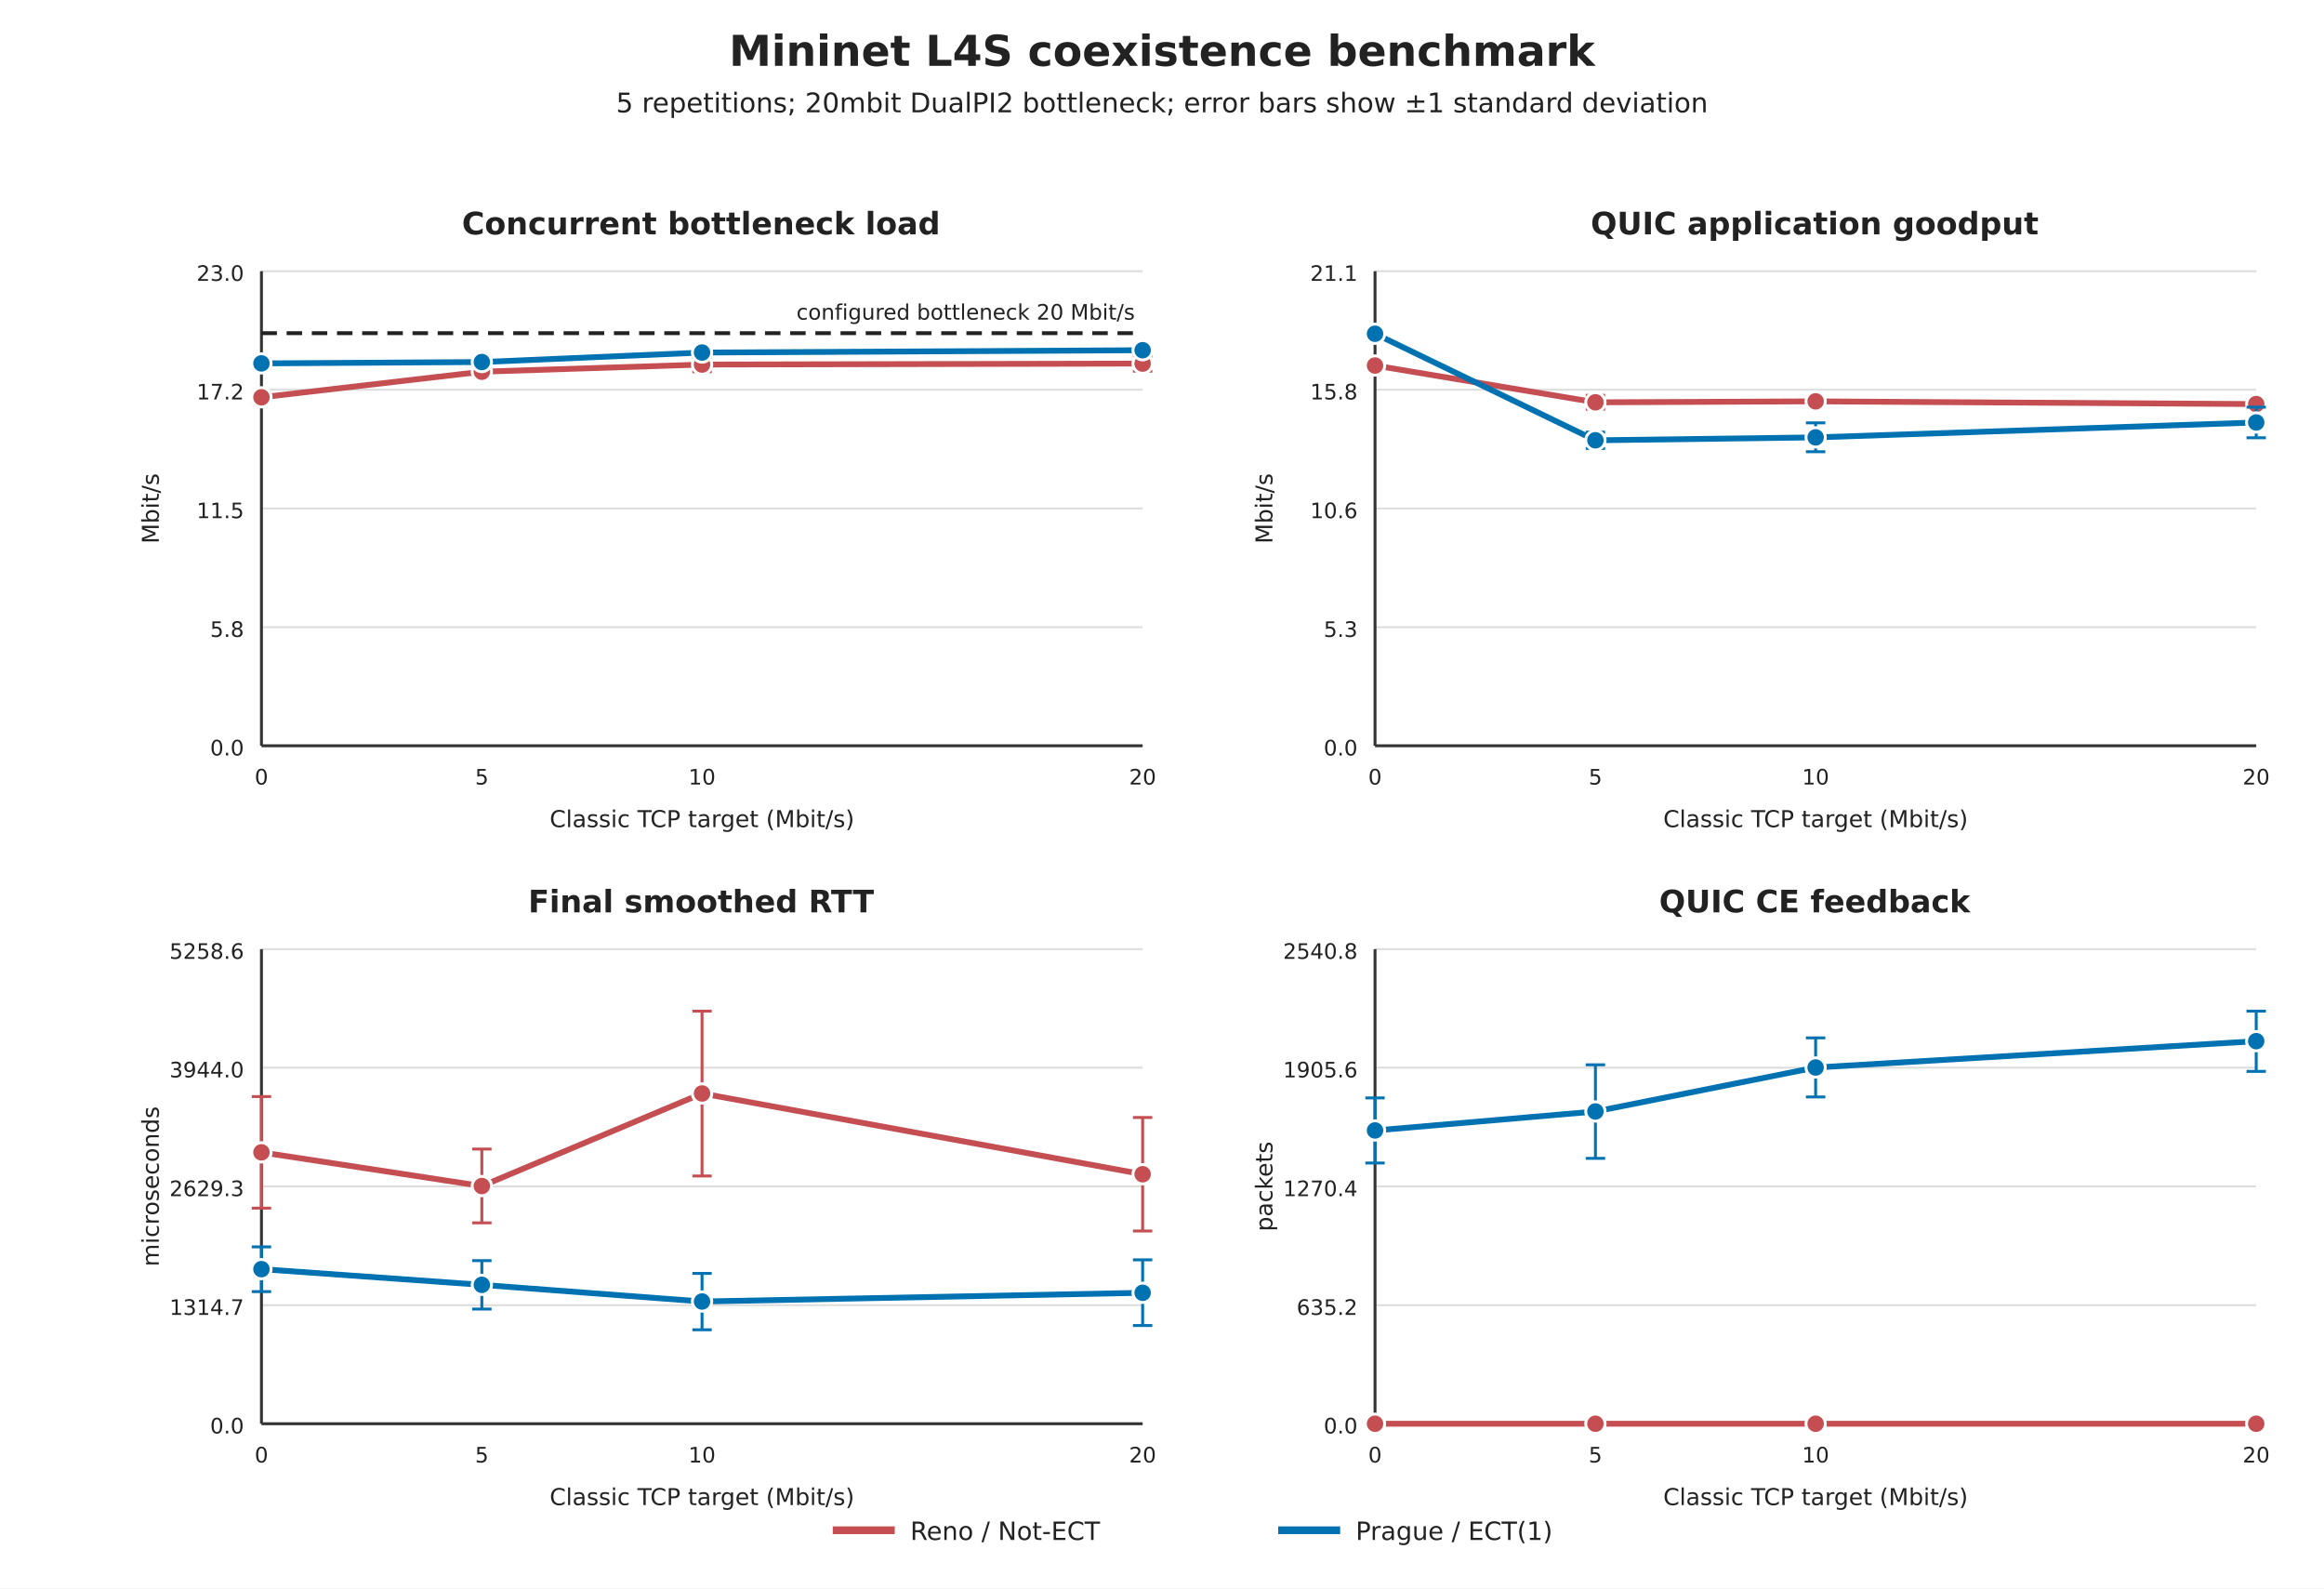
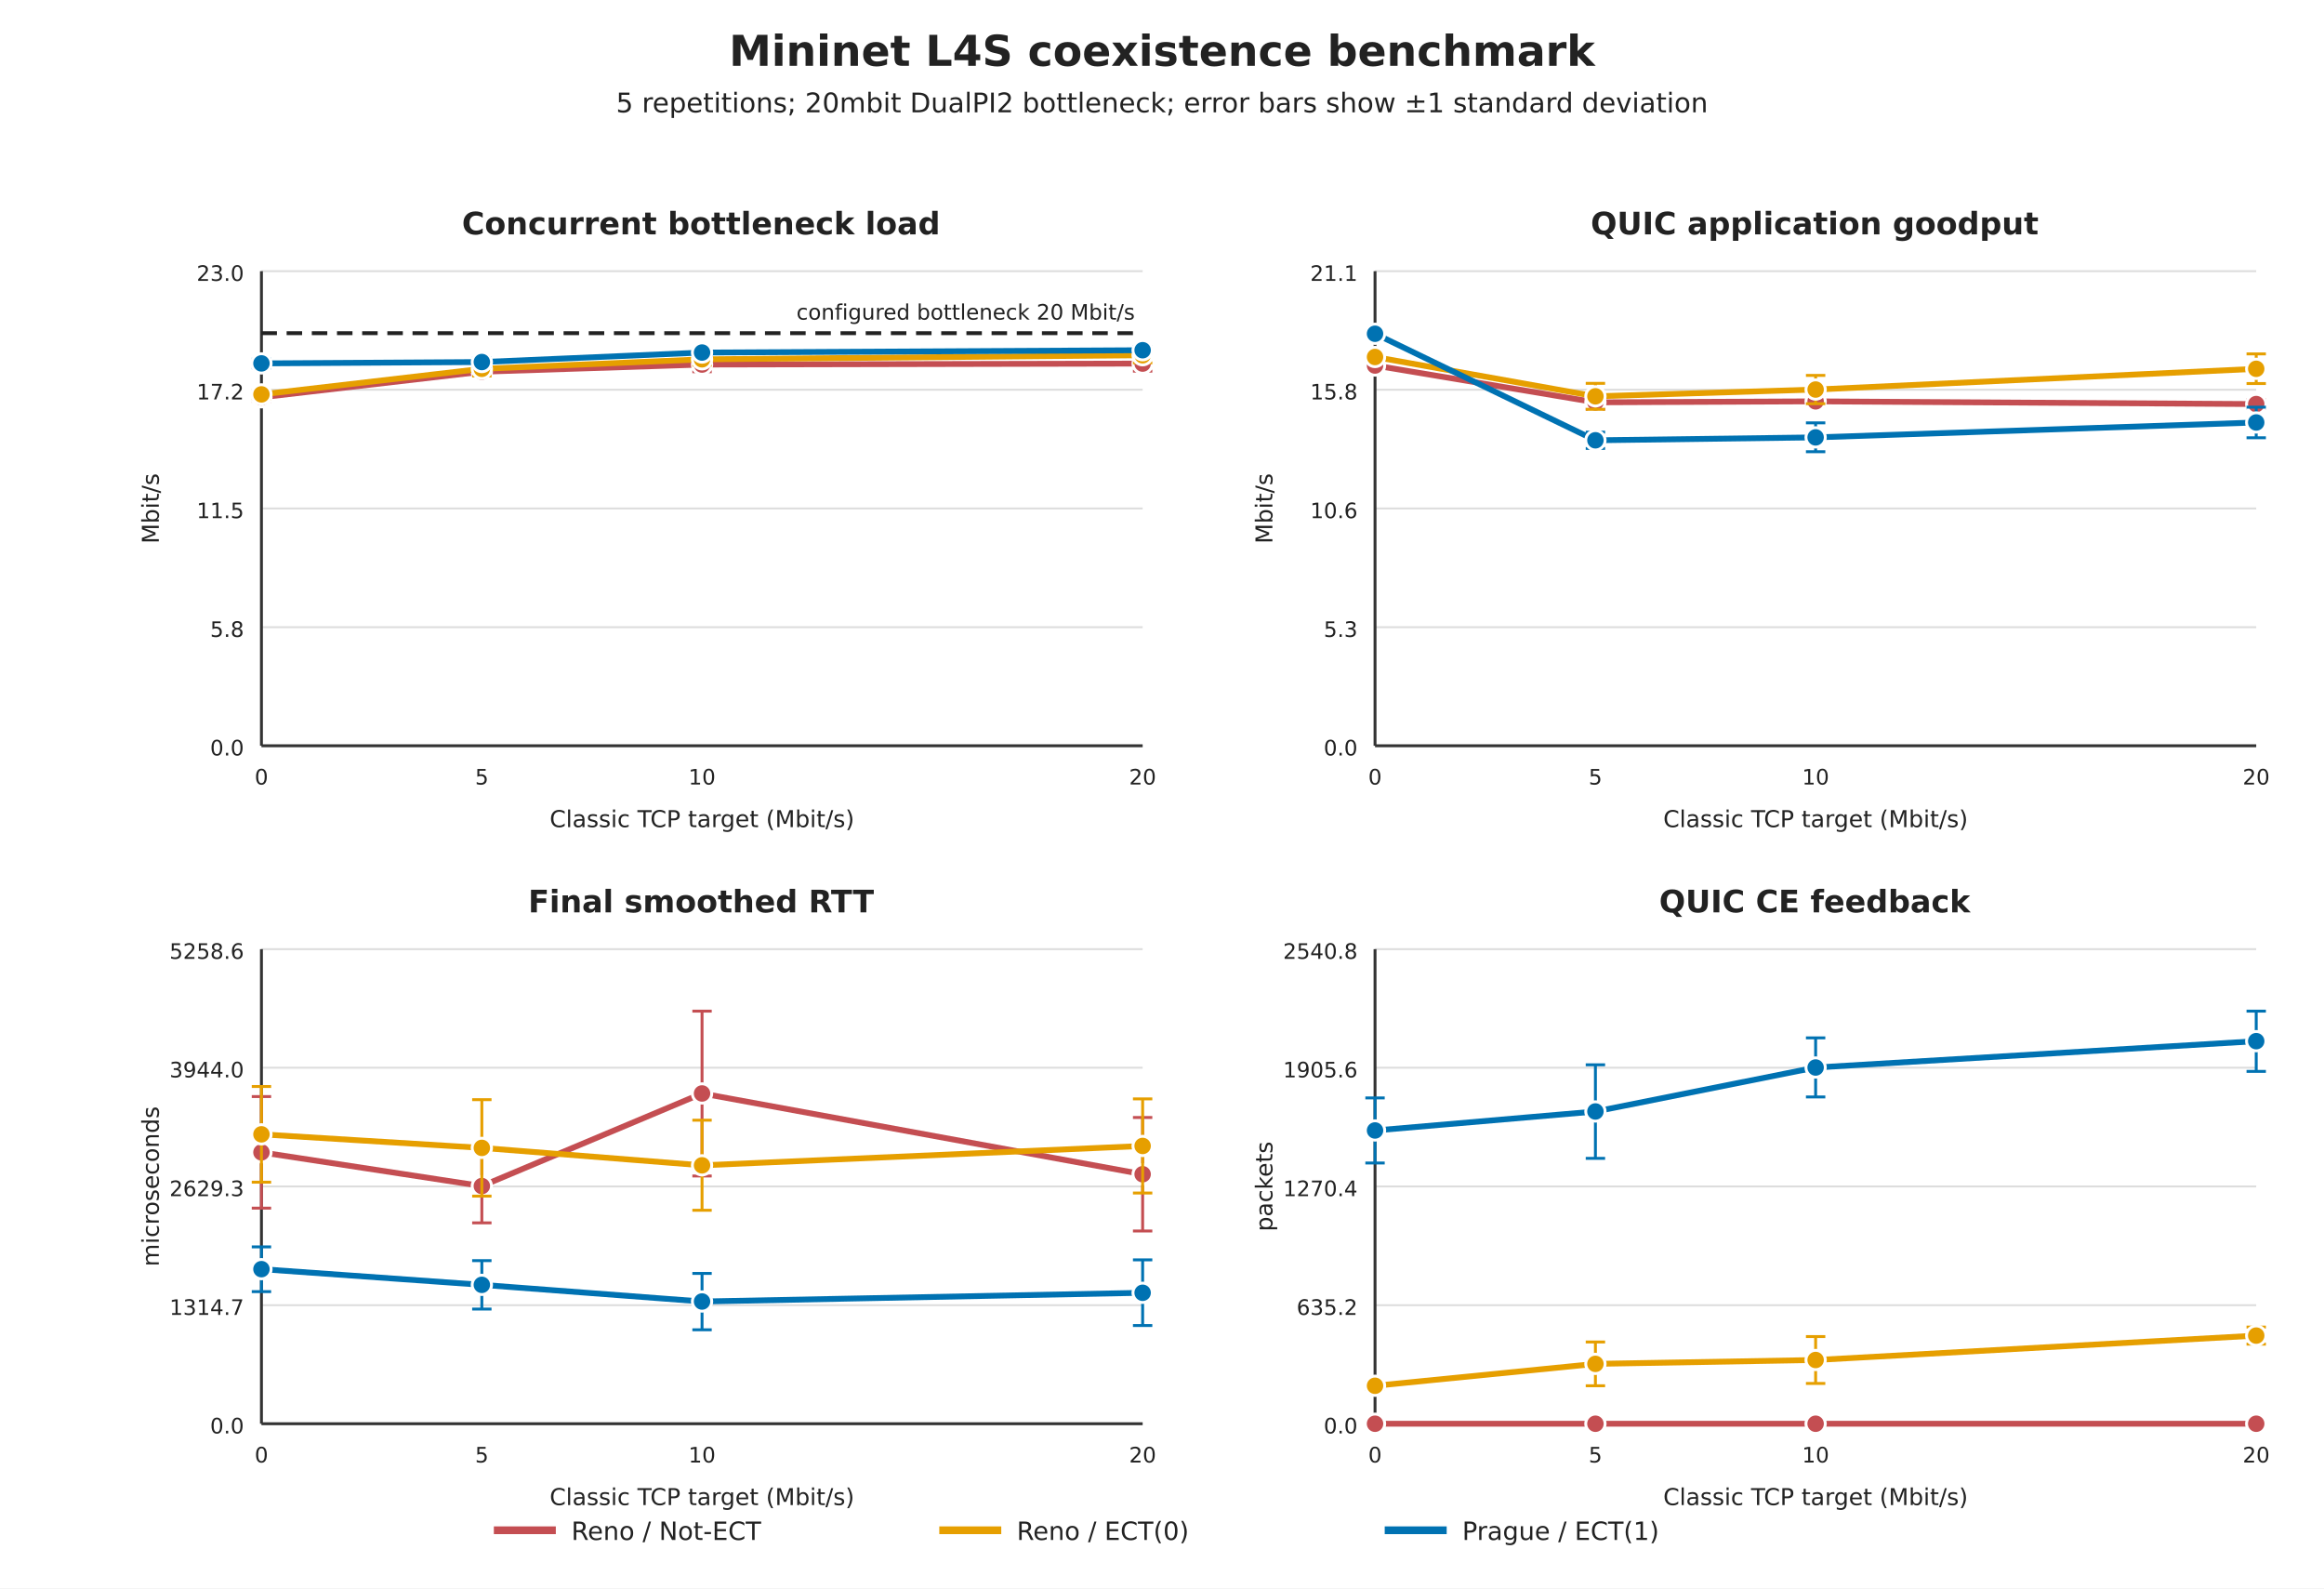
<svg xmlns="http://www.w3.org/2000/svg" width="1200" height="820" viewBox="0 0 1200 820">
  <rect width="100%" height="100%" fill="white" />
  <style>text{font-family:DejaVu Sans,Arial,sans-serif;fill:#222}.grid{stroke:#ddd;stroke-width:1}.axis{stroke:#333;stroke-width:1.5}.series{fill:none;stroke-width:3}.error{stroke-width:1.5}.point{stroke:white;stroke-width:1.5}</style>
  <text x="600" y="34" text-anchor="middle" font-size="22" font-weight="bold">Mininet L4S coexistence benchmark</text>
  <text x="600" y="58" text-anchor="middle" font-size="14">5 repetitions; 20mbit DualPI2 bottleneck; error bars show ±1 standard deviation</text>
  <text x="362" y="121" text-anchor="middle" font-size="16" font-weight="bold">Concurrent bottleneck load</text>
  <line class="grid" x1="135" y1="385.0" x2="590" y2="385.0" />
  <text x="126" y="390.0" text-anchor="end" font-size="11">0.0</text>
  <line class="grid" x1="135" y1="323.8" x2="590" y2="323.8" />
  <text x="126" y="328.8" text-anchor="end" font-size="11">5.8</text>
  <line class="grid" x1="135" y1="262.5" x2="590" y2="262.5" />
  <text x="126" y="267.5" text-anchor="end" font-size="11">11.5</text>
  <line class="grid" x1="135" y1="201.2" x2="590" y2="201.2" />
  <text x="126" y="206.2" text-anchor="end" font-size="11">17.2</text>
  <line class="grid" x1="135" y1="140.0" x2="590" y2="140.0" />
  <text x="126" y="145.0" text-anchor="end" font-size="11">23.0</text>
  <line class="axis" x1="135" y1="140" x2="135" y2="385" />
  <line class="axis" x1="135" y1="385" x2="590" y2="385" />
  <text x="82" y="262.5" transform="rotate(-90 82 262.5)" text-anchor="middle" font-size="12">Mbit/s</text>
  <text x="362.5" y="427" text-anchor="middle" font-size="12">Classic TCP target (Mbit/s)</text>
  <text x="135.0" y="405" text-anchor="middle" font-size="11">0</text>
  <text x="248.8" y="405" text-anchor="middle" font-size="11">5</text>
  <text x="362.5" y="405" text-anchor="middle" font-size="11">10</text>
  <text x="590.0" y="405" text-anchor="middle" font-size="11">20</text>
  <line x1="135" y1="172.0" x2="590" y2="172.0" stroke="#222" stroke-width="2" stroke-dasharray="8 5" />
  <text x="586" y="165.0" text-anchor="end" font-size="11">configured bottleneck 20 Mbit/s</text>
  <polyline class="series" stroke="#c44e52" points="135.0,205.1 248.8,191.9 362.5,188.2 590.0,187.7" />
  <line class="error" stroke="#c44e52" x1="135.0" y1="207.2" x2="135.0" y2="203.0" />
  <line class="error" stroke="#c44e52" x1="130.0" y1="207.2" x2="140.0" y2="207.2" />
  <line class="error" stroke="#c44e52" x1="130.0" y1="203.0" x2="140.0" y2="203.0" />
  <circle class="point" cx="135.0" cy="205.1" r="5" fill="#c44e52" />
  <line class="error" stroke="#c44e52" x1="248.8" y1="194.0" x2="248.8" y2="189.8" />
  <line class="error" stroke="#c44e52" x1="243.8" y1="194.0" x2="253.8" y2="194.0" />
  <line class="error" stroke="#c44e52" x1="243.8" y1="189.8" x2="253.8" y2="189.8" />
  <circle class="point" cx="248.8" cy="191.9" r="5" fill="#c44e52" />
  <line class="error" stroke="#c44e52" x1="362.5" y1="191.9" x2="362.5" y2="184.5" />
  <line class="error" stroke="#c44e52" x1="357.5" y1="191.9" x2="367.5" y2="191.9" />
  <line class="error" stroke="#c44e52" x1="357.5" y1="184.5" x2="367.5" y2="184.5" />
  <circle class="point" cx="362.5" cy="188.2" r="5" fill="#c44e52" />
  <line class="error" stroke="#c44e52" x1="590.0" y1="191.6" x2="590.0" y2="183.8" />
  <line class="error" stroke="#c44e52" x1="585.0" y1="191.6" x2="595.0" y2="191.6" />
  <line class="error" stroke="#c44e52" x1="585.0" y1="183.8" x2="595.0" y2="183.8" />
  <circle class="point" cx="590.0" cy="187.7" r="5" fill="#c44e52" />
+   <polyline class="series" stroke="#e69f00" points="135.0,203.6 248.8,190.4 362.5,185.5 590.0,183.4" />
+   <line class="error" stroke="#e69f00" x1="135.0" y1="205.8" x2="135.0" y2="201.5" />
+   <line class="error" stroke="#e69f00" x1="130.0" y1="205.8" x2="140.0" y2="205.8" />
+   <line class="error" stroke="#e69f00" x1="130.0" y1="201.5" x2="140.0" y2="201.5" />
+   <circle class="point" cx="135.0" cy="203.6" r="5" fill="#e69f00" />
+   <line class="error" stroke="#e69f00" x1="248.8" y1="194.1" x2="248.8" y2="186.8" />
+   <line class="error" stroke="#e69f00" x1="243.8" y1="194.1" x2="253.8" y2="194.1" />
+   <line class="error" stroke="#e69f00" x1="243.8" y1="186.8" x2="253.8" y2="186.8" />
+   <circle class="point" cx="248.8" cy="190.4" r="5" fill="#e69f00" />
+   <line class="error" stroke="#e69f00" x1="362.5" y1="188.5" x2="362.5" y2="182.5" />
+   <line class="error" stroke="#e69f00" x1="357.5" y1="188.5" x2="367.5" y2="188.5" />
+   <line class="error" stroke="#e69f00" x1="357.5" y1="182.5" x2="367.5" y2="182.5" />
+   <circle class="point" cx="362.5" cy="185.5" r="5" fill="#e69f00" />
+   <line class="error" stroke="#e69f00" x1="590.0" y1="187.3" x2="590.0" y2="179.5" />
+   <line class="error" stroke="#e69f00" x1="585.0" y1="187.3" x2="595.0" y2="187.3" />
+   <line class="error" stroke="#e69f00" x1="585.0" y1="179.5" x2="595.0" y2="179.5" />
+   <circle class="point" cx="590.0" cy="183.4" r="5" fill="#e69f00" />
  <polyline class="series" stroke="#0072b2" points="135.0,187.6 248.8,186.9 362.5,182.0 590.0,180.8" />
  <line class="error" stroke="#0072b2" x1="135.0" y1="189.9" x2="135.0" y2="185.4" />
  <line class="error" stroke="#0072b2" x1="130.0" y1="189.9" x2="140.0" y2="189.9" />
  <line class="error" stroke="#0072b2" x1="130.0" y1="185.4" x2="140.0" y2="185.4" />
  <circle class="point" cx="135.0" cy="187.6" r="5" fill="#0072b2" />
  <line class="error" stroke="#0072b2" x1="248.8" y1="189.0" x2="248.8" y2="184.8" />
  <line class="error" stroke="#0072b2" x1="243.8" y1="189.0" x2="253.8" y2="189.0" />
  <line class="error" stroke="#0072b2" x1="243.8" y1="184.8" x2="253.8" y2="184.8" />
  <circle class="point" cx="248.8" cy="186.9" r="5" fill="#0072b2" />
  <line class="error" stroke="#0072b2" x1="362.5" y1="183.7" x2="362.5" y2="180.3" />
  <line class="error" stroke="#0072b2" x1="357.5" y1="183.7" x2="367.5" y2="183.7" />
  <line class="error" stroke="#0072b2" x1="357.5" y1="180.3" x2="367.5" y2="180.3" />
  <circle class="point" cx="362.5" cy="182.0" r="5" fill="#0072b2" />
  <line class="error" stroke="#0072b2" x1="590.0" y1="182.6" x2="590.0" y2="178.9" />
  <line class="error" stroke="#0072b2" x1="585.0" y1="182.6" x2="595.0" y2="182.6" />
  <line class="error" stroke="#0072b2" x1="585.0" y1="178.9" x2="595.0" y2="178.9" />
  <circle class="point" cx="590.0" cy="180.8" r="5" fill="#0072b2" />
  <text x="937" y="121" text-anchor="middle" font-size="16" font-weight="bold">QUIC application goodput</text>
  <line class="grid" x1="710" y1="385.0" x2="1165" y2="385.0" />
  <text x="701" y="390.0" text-anchor="end" font-size="11">0.0</text>
  <line class="grid" x1="710" y1="323.8" x2="1165" y2="323.8" />
  <text x="701" y="328.8" text-anchor="end" font-size="11">5.3</text>
  <line class="grid" x1="710" y1="262.5" x2="1165" y2="262.5" />
  <text x="701" y="267.5" text-anchor="end" font-size="11">10.6</text>
  <line class="grid" x1="710" y1="201.2" x2="1165" y2="201.2" />
  <text x="701" y="206.2" text-anchor="end" font-size="11">15.8</text>
  <line class="grid" x1="710" y1="140.0" x2="1165" y2="140.0" />
  <text x="701" y="145.0" text-anchor="end" font-size="11">21.1</text>
  <line class="axis" x1="710" y1="140" x2="710" y2="385" />
  <line class="axis" x1="710" y1="385" x2="1165" y2="385" />
  <text x="657" y="262.5" transform="rotate(-90 657 262.5)" text-anchor="middle" font-size="12">Mbit/s</text>
  <text x="937.5" y="427" text-anchor="middle" font-size="12">Classic TCP target (Mbit/s)</text>
  <text x="710.0" y="405" text-anchor="middle" font-size="11">0</text>
  <text x="823.8" y="405" text-anchor="middle" font-size="11">5</text>
  <text x="937.5" y="405" text-anchor="middle" font-size="11">10</text>
  <text x="1165.0" y="405" text-anchor="middle" font-size="11">20</text>
  <polyline class="series" stroke="#c44e52" points="710.0,188.7 823.8,207.7 937.5,207.2 1165.0,208.6" />
  <line class="error" stroke="#c44e52" x1="710.0" y1="189.9" x2="710.0" y2="187.6" />
  <line class="error" stroke="#c44e52" x1="705.0" y1="189.9" x2="715.0" y2="189.9" />
  <line class="error" stroke="#c44e52" x1="705.0" y1="187.6" x2="715.0" y2="187.6" />
  <circle class="point" cx="710.0" cy="188.7" r="5" fill="#c44e52" />
  <line class="error" stroke="#c44e52" x1="823.8" y1="211.2" x2="823.8" y2="204.1" />
  <line class="error" stroke="#c44e52" x1="818.8" y1="211.2" x2="828.8" y2="211.2" />
  <line class="error" stroke="#c44e52" x1="818.8" y1="204.1" x2="828.8" y2="204.1" />
  <circle class="point" cx="823.8" cy="207.7" r="5" fill="#c44e52" />
  <line class="error" stroke="#c44e52" x1="937.5" y1="208.9" x2="937.5" y2="205.5" />
  <line class="error" stroke="#c44e52" x1="932.5" y1="208.9" x2="942.5" y2="208.9" />
  <line class="error" stroke="#c44e52" x1="932.5" y1="205.5" x2="942.5" y2="205.5" />
  <circle class="point" cx="937.5" cy="207.2" r="5" fill="#c44e52" />
  <line class="error" stroke="#c44e52" x1="1165.0" y1="210.7" x2="1165.0" y2="206.4" />
  <line class="error" stroke="#c44e52" x1="1160.0" y1="210.7" x2="1170.0" y2="210.7" />
  <line class="error" stroke="#c44e52" x1="1160.0" y1="206.4" x2="1170.0" y2="206.4" />
  <circle class="point" cx="1165.0" cy="208.6" r="5" fill="#c44e52" />
+   <polyline class="series" stroke="#e69f00" points="710.0,184.3 823.8,204.6 937.5,201.1 1165.0,190.4" />
+   <line class="error" stroke="#e69f00" x1="710.0" y1="185.5" x2="710.0" y2="183.2" />
+   <line class="error" stroke="#e69f00" x1="705.0" y1="185.5" x2="715.0" y2="185.5" />
+   <line class="error" stroke="#e69f00" x1="705.0" y1="183.2" x2="715.0" y2="183.2" />
+   <circle class="point" cx="710.0" cy="184.3" r="5" fill="#e69f00" />
+   <line class="error" stroke="#e69f00" x1="823.8" y1="211.3" x2="823.8" y2="197.9" />
+   <line class="error" stroke="#e69f00" x1="818.8" y1="211.3" x2="828.8" y2="211.3" />
+   <line class="error" stroke="#e69f00" x1="818.8" y1="197.9" x2="828.8" y2="197.9" />
+   <circle class="point" cx="823.8" cy="204.6" r="5" fill="#e69f00" />
+   <line class="error" stroke="#e69f00" x1="937.5" y1="208.4" x2="937.5" y2="193.8" />
+   <line class="error" stroke="#e69f00" x1="932.5" y1="208.4" x2="942.5" y2="208.4" />
+   <line class="error" stroke="#e69f00" x1="932.5" y1="193.8" x2="942.5" y2="193.8" />
+   <circle class="point" cx="937.5" cy="201.1" r="5" fill="#e69f00" />
+   <line class="error" stroke="#e69f00" x1="1165.0" y1="198.0" x2="1165.0" y2="182.7" />
+   <line class="error" stroke="#e69f00" x1="1160.0" y1="198.0" x2="1170.0" y2="198.0" />
+   <line class="error" stroke="#e69f00" x1="1160.0" y1="182.7" x2="1170.0" y2="182.7" />
+   <circle class="point" cx="1165.0" cy="190.4" r="5" fill="#e69f00" />
  <polyline class="series" stroke="#0072b2" points="710.0,172.3 823.8,227.3 937.5,225.8 1165.0,218.1" />
  <line class="error" stroke="#0072b2" x1="710.0" y1="172.6" x2="710.0" y2="172.0" />
  <line class="error" stroke="#0072b2" x1="705.0" y1="172.6" x2="715.0" y2="172.6" />
  <line class="error" stroke="#0072b2" x1="705.0" y1="172.0" x2="715.0" y2="172.0" />
  <circle class="point" cx="710.0" cy="172.3" r="5" fill="#0072b2" />
  <line class="error" stroke="#0072b2" x1="823.8" y1="231.5" x2="823.8" y2="223.1" />
  <line class="error" stroke="#0072b2" x1="818.8" y1="231.5" x2="828.8" y2="231.5" />
  <line class="error" stroke="#0072b2" x1="818.8" y1="223.1" x2="828.8" y2="223.1" />
  <circle class="point" cx="823.8" cy="227.3" r="5" fill="#0072b2" />
  <line class="error" stroke="#0072b2" x1="937.5" y1="233.2" x2="937.5" y2="218.3" />
  <line class="error" stroke="#0072b2" x1="932.5" y1="233.2" x2="942.5" y2="233.2" />
  <line class="error" stroke="#0072b2" x1="932.5" y1="218.3" x2="942.5" y2="218.3" />
  <circle class="point" cx="937.5" cy="225.8" r="5" fill="#0072b2" />
  <line class="error" stroke="#0072b2" x1="1165.0" y1="226.0" x2="1165.0" y2="210.2" />
  <line class="error" stroke="#0072b2" x1="1160.0" y1="226.0" x2="1170.0" y2="226.0" />
  <line class="error" stroke="#0072b2" x1="1160.0" y1="210.2" x2="1170.0" y2="210.2" />
  <circle class="point" cx="1165.0" cy="218.1" r="5" fill="#0072b2" />
  <text x="362" y="471" text-anchor="middle" font-size="16" font-weight="bold">Final smoothed RTT</text>
  <line class="grid" x1="135" y1="735.0" x2="590" y2="735.0" />
  <text x="126" y="740.0" text-anchor="end" font-size="11">0.0</text>
  <line class="grid" x1="135" y1="673.8" x2="590" y2="673.8" />
  <text x="126" y="678.8" text-anchor="end" font-size="11">1314.7</text>
  <line class="grid" x1="135" y1="612.5" x2="590" y2="612.5" />
  <text x="126" y="617.5" text-anchor="end" font-size="11">2629.3</text>
  <line class="grid" x1="135" y1="551.2" x2="590" y2="551.2" />
  <text x="126" y="556.2" text-anchor="end" font-size="11">3944.0</text>
  <line class="grid" x1="135" y1="490.0" x2="590" y2="490.0" />
  <text x="126" y="495.0" text-anchor="end" font-size="11">5258.6</text>
  <line class="axis" x1="135" y1="490" x2="135" y2="735" />
  <line class="axis" x1="135" y1="735" x2="590" y2="735" />
  <text x="82" y="612.5" transform="rotate(-90 82 612.5)" text-anchor="middle" font-size="12">microseconds</text>
  <text x="362.5" y="777" text-anchor="middle" font-size="12">Classic TCP target (Mbit/s)</text>
  <text x="135.0" y="755" text-anchor="middle" font-size="11">0</text>
  <text x="248.8" y="755" text-anchor="middle" font-size="11">5</text>
  <text x="362.5" y="755" text-anchor="middle" font-size="11">10</text>
  <text x="590.0" y="755" text-anchor="middle" font-size="11">20</text>
  <polyline class="series" stroke="#c44e52" points="135.0,594.9 248.8,612.3 362.5,564.5 590.0,606.2" />
  <line class="error" stroke="#c44e52" x1="135.0" y1="623.7" x2="135.0" y2="566.1" />
  <line class="error" stroke="#c44e52" x1="130.0" y1="623.7" x2="140.0" y2="623.7" />
  <line class="error" stroke="#c44e52" x1="130.0" y1="566.1" x2="140.0" y2="566.1" />
  <circle class="point" cx="135.0" cy="594.9" r="5" fill="#c44e52" />
  <line class="error" stroke="#c44e52" x1="248.8" y1="631.3" x2="248.8" y2="593.2" />
  <line class="error" stroke="#c44e52" x1="243.8" y1="631.3" x2="253.8" y2="631.3" />
  <line class="error" stroke="#c44e52" x1="243.8" y1="593.2" x2="253.8" y2="593.2" />
  <circle class="point" cx="248.8" cy="612.3" r="5" fill="#c44e52" />
  <line class="error" stroke="#c44e52" x1="362.5" y1="607.1" x2="362.5" y2="522.0" />
  <line class="error" stroke="#c44e52" x1="357.5" y1="607.1" x2="367.5" y2="607.1" />
  <line class="error" stroke="#c44e52" x1="357.5" y1="522.0" x2="367.5" y2="522.0" />
  <circle class="point" cx="362.5" cy="564.5" r="5" fill="#c44e52" />
  <line class="error" stroke="#c44e52" x1="590.0" y1="635.5" x2="590.0" y2="576.9" />
  <line class="error" stroke="#c44e52" x1="585.0" y1="635.5" x2="595.0" y2="635.5" />
  <line class="error" stroke="#c44e52" x1="585.0" y1="576.9" x2="595.0" y2="576.9" />
  <circle class="point" cx="590.0" cy="606.2" r="5" fill="#c44e52" />
+   <polyline class="series" stroke="#e69f00" points="135.0,585.6 248.8,592.6 362.5,601.6 590.0,591.6" />
+   <line class="error" stroke="#e69f00" x1="135.0" y1="610.3" x2="135.0" y2="560.9" />
+   <line class="error" stroke="#e69f00" x1="130.0" y1="610.3" x2="140.0" y2="610.3" />
+   <line class="error" stroke="#e69f00" x1="130.0" y1="560.9" x2="140.0" y2="560.9" />
+   <circle class="point" cx="135.0" cy="585.6" r="5" fill="#e69f00" />
+   <line class="error" stroke="#e69f00" x1="248.8" y1="617.5" x2="248.8" y2="567.7" />
+   <line class="error" stroke="#e69f00" x1="243.8" y1="617.5" x2="253.8" y2="617.5" />
+   <line class="error" stroke="#e69f00" x1="243.8" y1="567.7" x2="253.8" y2="567.7" />
+   <circle class="point" cx="248.8" cy="592.6" r="5" fill="#e69f00" />
+   <line class="error" stroke="#e69f00" x1="362.5" y1="624.8" x2="362.5" y2="578.3" />
+   <line class="error" stroke="#e69f00" x1="357.5" y1="624.8" x2="367.5" y2="624.8" />
+   <line class="error" stroke="#e69f00" x1="357.5" y1="578.3" x2="367.5" y2="578.3" />
+   <circle class="point" cx="362.5" cy="601.6" r="5" fill="#e69f00" />
+   <line class="error" stroke="#e69f00" x1="590.0" y1="615.9" x2="590.0" y2="567.3" />
+   <line class="error" stroke="#e69f00" x1="585.0" y1="615.9" x2="595.0" y2="615.9" />
+   <line class="error" stroke="#e69f00" x1="585.0" y1="567.3" x2="595.0" y2="567.3" />
+   <circle class="point" cx="590.0" cy="591.6" r="5" fill="#e69f00" />
  <polyline class="series" stroke="#0072b2" points="135.0,655.2 248.8,663.3 362.5,671.9 590.0,667.4" />
  <line class="error" stroke="#0072b2" x1="135.0" y1="666.8" x2="135.0" y2="643.7" />
  <line class="error" stroke="#0072b2" x1="130.0" y1="666.8" x2="140.0" y2="666.8" />
  <line class="error" stroke="#0072b2" x1="130.0" y1="643.7" x2="140.0" y2="643.7" />
  <circle class="point" cx="135.0" cy="655.2" r="5" fill="#0072b2" />
  <line class="error" stroke="#0072b2" x1="248.8" y1="675.8" x2="248.8" y2="650.8" />
  <line class="error" stroke="#0072b2" x1="243.8" y1="675.8" x2="253.8" y2="675.8" />
  <line class="error" stroke="#0072b2" x1="243.8" y1="650.8" x2="253.8" y2="650.8" />
  <circle class="point" cx="248.8" cy="663.3" r="5" fill="#0072b2" />
  <line class="error" stroke="#0072b2" x1="362.5" y1="686.5" x2="362.5" y2="657.4" />
  <line class="error" stroke="#0072b2" x1="357.5" y1="686.5" x2="367.5" y2="686.5" />
  <line class="error" stroke="#0072b2" x1="357.5" y1="657.4" x2="367.5" y2="657.4" />
  <circle class="point" cx="362.5" cy="671.9" r="5" fill="#0072b2" />
  <line class="error" stroke="#0072b2" x1="590.0" y1="684.3" x2="590.0" y2="650.4" />
  <line class="error" stroke="#0072b2" x1="585.0" y1="684.3" x2="595.0" y2="684.3" />
  <line class="error" stroke="#0072b2" x1="585.0" y1="650.4" x2="595.0" y2="650.4" />
  <circle class="point" cx="590.0" cy="667.4" r="5" fill="#0072b2" />
  <text x="937" y="471" text-anchor="middle" font-size="16" font-weight="bold">QUIC CE feedback</text>
  <line class="grid" x1="710" y1="735.0" x2="1165" y2="735.0" />
  <text x="701" y="740.0" text-anchor="end" font-size="11">0.0</text>
  <line class="grid" x1="710" y1="673.8" x2="1165" y2="673.8" />
  <text x="701" y="678.8" text-anchor="end" font-size="11">635.2</text>
  <line class="grid" x1="710" y1="612.5" x2="1165" y2="612.5" />
  <text x="701" y="617.5" text-anchor="end" font-size="11">1270.4</text>
  <line class="grid" x1="710" y1="551.2" x2="1165" y2="551.2" />
  <text x="701" y="556.2" text-anchor="end" font-size="11">1905.6</text>
  <line class="grid" x1="710" y1="490.0" x2="1165" y2="490.0" />
  <text x="701" y="495.0" text-anchor="end" font-size="11">2540.8</text>
  <line class="axis" x1="710" y1="490" x2="710" y2="735" />
  <line class="axis" x1="710" y1="735" x2="1165" y2="735" />
  <text x="657" y="612.5" transform="rotate(-90 657 612.5)" text-anchor="middle" font-size="12">packets</text>
  <text x="937.5" y="777" text-anchor="middle" font-size="12">Classic TCP target (Mbit/s)</text>
  <text x="710.0" y="755" text-anchor="middle" font-size="11">0</text>
  <text x="823.8" y="755" text-anchor="middle" font-size="11">5</text>
  <text x="937.5" y="755" text-anchor="middle" font-size="11">10</text>
  <text x="1165.0" y="755" text-anchor="middle" font-size="11">20</text>
  <polyline class="series" stroke="#c44e52" points="710.0,735.0 823.8,735.0 937.5,735.0 1165.0,735.0" />
  <line class="error" stroke="#c44e52" x1="710.0" y1="735.0" x2="710.0" y2="735.0" />
  <line class="error" stroke="#c44e52" x1="705.0" y1="735.0" x2="715.0" y2="735.0" />
  <line class="error" stroke="#c44e52" x1="705.0" y1="735.0" x2="715.0" y2="735.0" />
  <circle class="point" cx="710.0" cy="735.0" r="5" fill="#c44e52" />
  <line class="error" stroke="#c44e52" x1="823.8" y1="735.0" x2="823.8" y2="735.0" />
  <line class="error" stroke="#c44e52" x1="818.8" y1="735.0" x2="828.8" y2="735.0" />
  <line class="error" stroke="#c44e52" x1="818.8" y1="735.0" x2="828.8" y2="735.0" />
  <circle class="point" cx="823.8" cy="735.0" r="5" fill="#c44e52" />
  <line class="error" stroke="#c44e52" x1="937.5" y1="735.0" x2="937.5" y2="735.0" />
  <line class="error" stroke="#c44e52" x1="932.5" y1="735.0" x2="942.5" y2="735.0" />
  <line class="error" stroke="#c44e52" x1="932.5" y1="735.0" x2="942.5" y2="735.0" />
  <circle class="point" cx="937.5" cy="735.0" r="5" fill="#c44e52" />
  <line class="error" stroke="#c44e52" x1="1165.0" y1="735.0" x2="1165.0" y2="735.0" />
  <line class="error" stroke="#c44e52" x1="1160.0" y1="735.0" x2="1170.0" y2="735.0" />
  <line class="error" stroke="#c44e52" x1="1160.0" y1="735.0" x2="1170.0" y2="735.0" />
  <circle class="point" cx="1165.0" cy="735.0" r="5" fill="#c44e52" />
+   <polyline class="series" stroke="#e69f00" points="710.0,715.4 823.8,704.1 937.5,702.1 1165.0,689.5" />
+   <line class="error" stroke="#e69f00" x1="710.0" y1="717.2" x2="710.0" y2="713.6" />
+   <line class="error" stroke="#e69f00" x1="705.0" y1="717.2" x2="715.0" y2="717.2" />
+   <line class="error" stroke="#e69f00" x1="705.0" y1="713.6" x2="715.0" y2="713.6" />
+   <circle class="point" cx="710.0" cy="715.4" r="5" fill="#e69f00" />
+   <line class="error" stroke="#e69f00" x1="823.8" y1="715.4" x2="823.8" y2="692.8" />
+   <line class="error" stroke="#e69f00" x1="818.8" y1="715.4" x2="828.8" y2="715.4" />
+   <line class="error" stroke="#e69f00" x1="818.8" y1="692.8" x2="828.8" y2="692.8" />
+   <circle class="point" cx="823.8" cy="704.1" r="5" fill="#e69f00" />
+   <line class="error" stroke="#e69f00" x1="937.5" y1="714.2" x2="937.5" y2="690.0" />
+   <line class="error" stroke="#e69f00" x1="932.5" y1="714.2" x2="942.5" y2="714.2" />
+   <line class="error" stroke="#e69f00" x1="932.5" y1="690.0" x2="942.5" y2="690.0" />
+   <circle class="point" cx="937.5" cy="702.1" r="5" fill="#e69f00" />
+   <line class="error" stroke="#e69f00" x1="1165.0" y1="693.9" x2="1165.0" y2="685.1" />
+   <line class="error" stroke="#e69f00" x1="1160.0" y1="693.9" x2="1170.0" y2="693.9" />
+   <line class="error" stroke="#e69f00" x1="1160.0" y1="685.1" x2="1170.0" y2="685.1" />
+   <circle class="point" cx="1165.0" cy="689.5" r="5" fill="#e69f00" />
  <polyline class="series" stroke="#0072b2" points="710.0,583.6 823.8,573.8 937.5,551.1 1165.0,537.5" />
  <line class="error" stroke="#0072b2" x1="710.0" y1="600.4" x2="710.0" y2="566.8" />
  <line class="error" stroke="#0072b2" x1="705.0" y1="600.4" x2="715.0" y2="600.4" />
  <line class="error" stroke="#0072b2" x1="705.0" y1="566.8" x2="715.0" y2="566.8" />
  <circle class="point" cx="710.0" cy="583.6" r="5" fill="#0072b2" />
  <line class="error" stroke="#0072b2" x1="823.8" y1="598.0" x2="823.8" y2="549.7" />
  <line class="error" stroke="#0072b2" x1="818.8" y1="598.0" x2="828.8" y2="598.0" />
  <line class="error" stroke="#0072b2" x1="818.8" y1="549.7" x2="828.8" y2="549.7" />
  <circle class="point" cx="823.8" cy="573.8" r="5" fill="#0072b2" />
  <line class="error" stroke="#0072b2" x1="937.5" y1="566.3" x2="937.5" y2="535.8" />
  <line class="error" stroke="#0072b2" x1="932.5" y1="566.3" x2="942.5" y2="566.3" />
  <line class="error" stroke="#0072b2" x1="932.5" y1="535.8" x2="942.5" y2="535.8" />
  <circle class="point" cx="937.5" cy="551.1" r="5" fill="#0072b2" />
  <line class="error" stroke="#0072b2" x1="1165.0" y1="553.1" x2="1165.0" y2="522.0" />
  <line class="error" stroke="#0072b2" x1="1160.0" y1="553.1" x2="1170.0" y2="553.1" />
  <line class="error" stroke="#0072b2" x1="1160.0" y1="522.0" x2="1170.0" y2="522.0" />
  <circle class="point" cx="1165.0" cy="537.5" r="5" fill="#0072b2" />
-   <line x1="430" y1="790" x2="462" y2="790" stroke="#c44e52" stroke-width="4" />
-   <text x="470" y="795" font-size="13">Reno / Not-ECT</text>
-   <line x1="660" y1="790" x2="692" y2="790" stroke="#0072b2" stroke-width="4" />
-   <text x="700" y="795" font-size="13">Prague / ECT(1)</text>
+   <line x1="255.0" y1="790" x2="287.0" y2="790" stroke="#c44e52" stroke-width="4" />
+   <text x="295.0" y="795" font-size="13">Reno / Not-ECT</text>
+   <line x1="485.0" y1="790" x2="517.0" y2="790" stroke="#e69f00" stroke-width="4" />
+   <text x="525.0" y="795" font-size="13">Reno / ECT(0)</text>
+   <line x1="715.0" y1="790" x2="747.0" y2="790" stroke="#0072b2" stroke-width="4" />
+   <text x="755.0" y="795" font-size="13">Prague / ECT(1)</text>
</svg>
